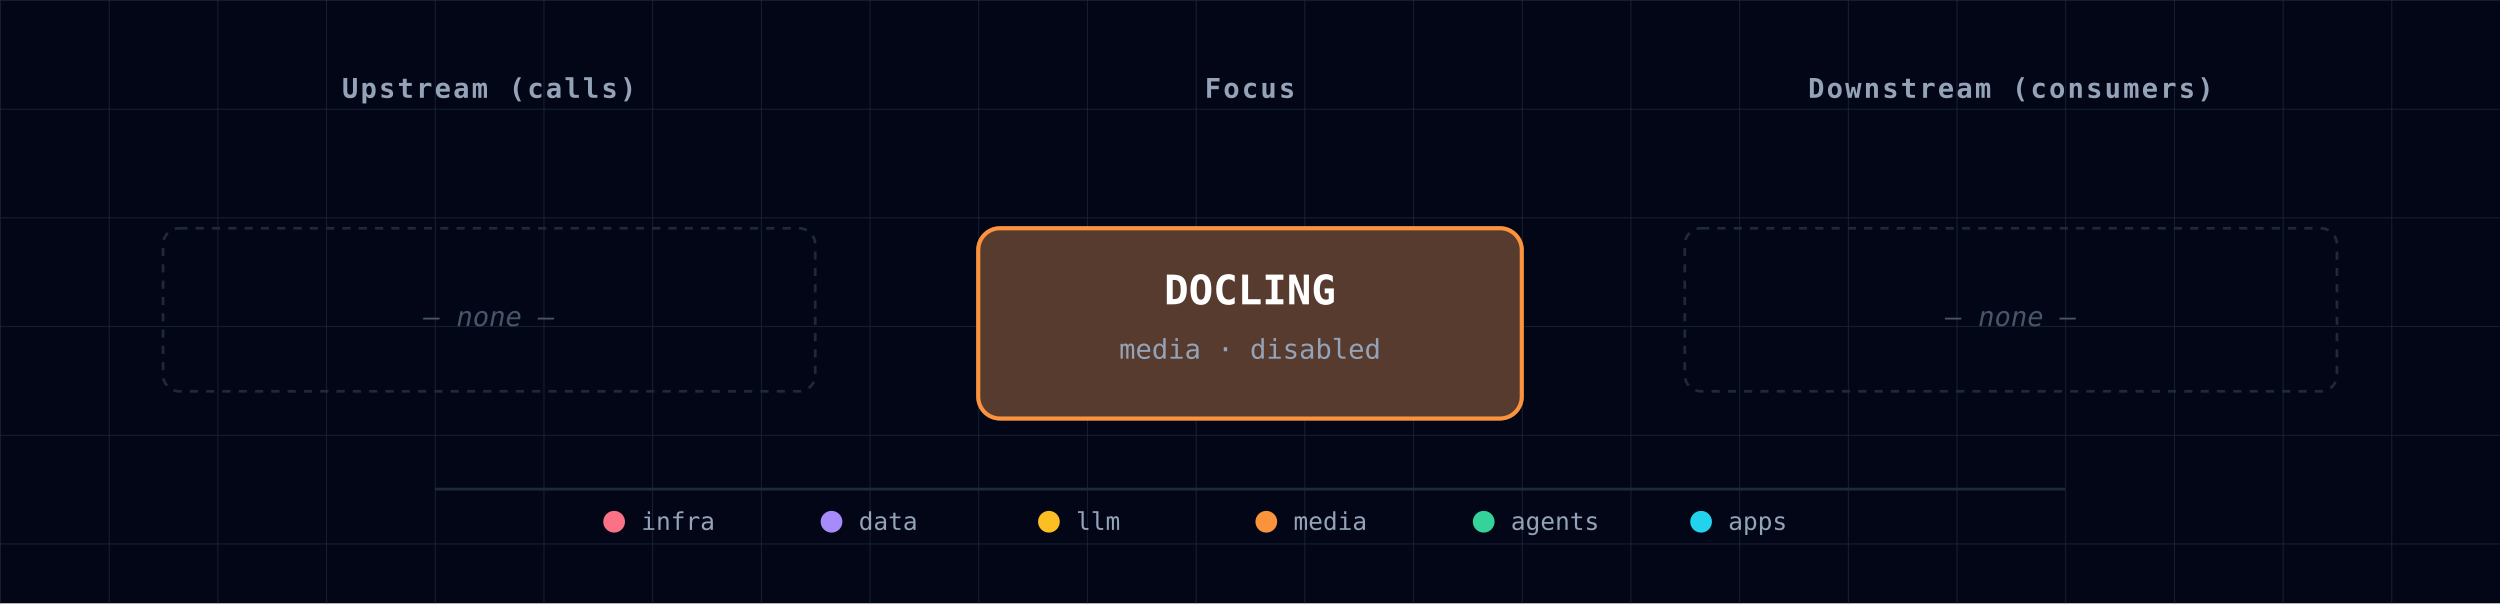
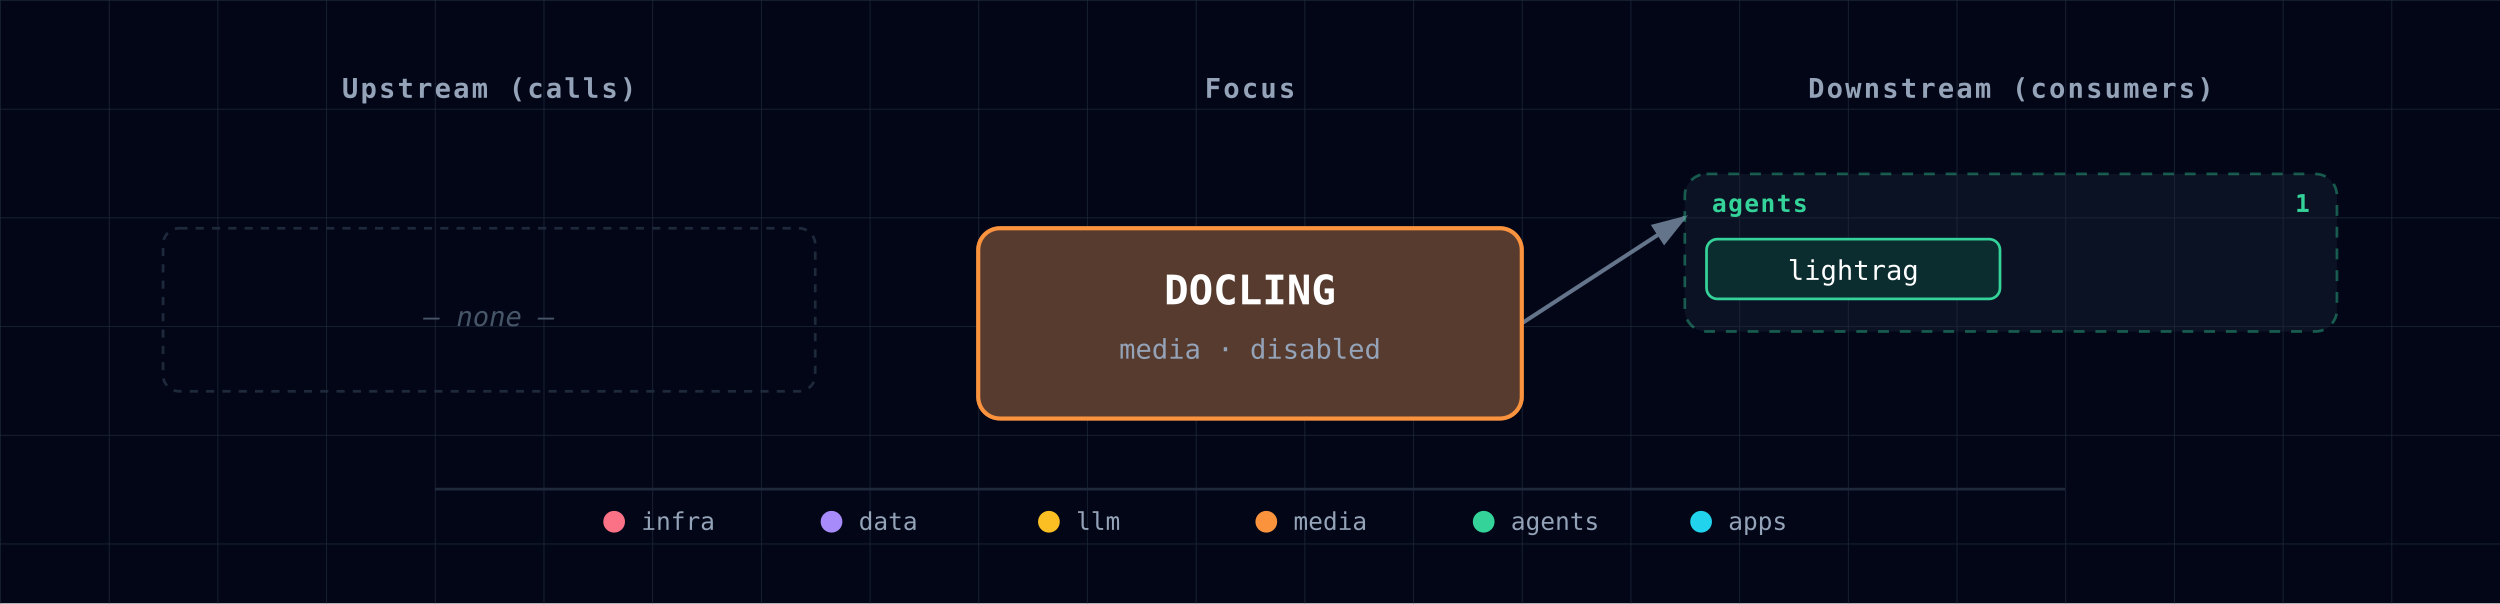
<svg xmlns="http://www.w3.org/2000/svg" viewBox="0 0 920 222" font-family="'JetBrains Mono', 'Fira Code', Menlo, Consolas, monospace">
  <defs>
    <pattern id="grid" width="40" height="40" patternUnits="userSpaceOnUse">
      <path d="M 40 0 L 0 0 0 40" fill="none" stroke="#1e293b" stroke-width="0.5" />
    </pattern>
    <marker id="arrowhead" markerWidth="9" markerHeight="6" refX="8" refY="3" orient="auto">
      <polygon points="0 0, 9 3, 0 6" fill="#64748b" />
    </marker>
    <filter id="focus-glow" x="-50%" y="-50%" width="200%" height="200%">
      <feGaussianBlur in="SourceAlpha" stdDeviation="6" />
      <feFlood flood-color="#fb923c" flood-opacity="0.6" />
      <feComposite in2="SourceAlpha" operator="in" />
      <feMerge>
        <feMergeNode />
        <feMergeNode in="SourceGraphic" />
      </feMerge>
    </filter>
  </defs>
  <rect width="920" height="222" fill="#020617" />
  <rect width="920" height="222" fill="url(#grid)" />
  <text x="180" y="36" fill="#94a3b8" font-size="10" font-weight="600" text-anchor="middle" letter-spacing="0.08em">Upstream (calls)</text>
  <text x="460" y="36" fill="#94a3b8" font-size="10" font-weight="600" text-anchor="middle" letter-spacing="0.08em">Focus</text>
  <text x="740" y="36" fill="#94a3b8" font-size="10" font-weight="600" text-anchor="middle" letter-spacing="0.08em">Downstream (consumers)</text>
+   <line x1="560" y1="119" x2="620" y2="80" stroke="#64748b" stroke-width="1.5" marker-end="url(#arrowhead)" />
  <g>
    <rect x="60" y="84" width="240" height="60" rx="6" fill="none" stroke="#1e293b" stroke-width="1" stroke-dasharray="3,3" />
    <text x="180" y="120" fill="#475569" font-size="10" font-style="italic" text-anchor="middle">— none —</text>
  </g>
  <g>
-     <rect x="620" y="84" width="240" height="60" rx="6" fill="none" stroke="#1e293b" stroke-width="1" stroke-dasharray="3,3" />
-     <text x="740" y="120" fill="#475569" font-size="10" font-style="italic" text-anchor="middle">— none —</text>
+     <g class="cluster">
+       <rect x="620" y="64" width="240" height="58" rx="8" fill="rgba(30,41,59,0.35)" stroke="#34d399" stroke-width="1" stroke-dasharray="4,4" stroke-opacity="0.4" />
+       <text x="630" y="78" fill="#34d399" font-size="9" font-weight="700" text-anchor="start" style="letter-spacing:0.06em;text-transform:uppercase;">agents</text>
+       <text x="850" y="78" fill="#34d399" font-size="9" font-weight="600" text-anchor="end">1</text>
+     </g>
+     <g>
+       <rect x="628" y="88" width="108" height="22" rx="4" fill="#0f172a" />
+       <rect x="628" y="88" width="108" height="22" rx="4" fill="rgba(6, 78, 59, 0.4)" stroke="#34d399" stroke-width="1" />
+       <text x="682" y="103" fill="white" font-size="10" text-anchor="middle">lightrag</text>
+     </g>
  </g>
  <g class="focus" filter="url(#focus-glow)">
    <rect x="360" y="84" width="200" height="70" rx="8" fill="#0f172a" />
    <rect x="360" y="84" width="200" height="70" rx="8" fill="rgba(251, 146, 60, 0.3)" stroke="#fb923c" stroke-width="1.5" />
    <text x="460" y="112" fill="white" font-size="15" font-weight="700" text-anchor="middle">DOCLING</text>
    <text x="460" y="132" fill="#94a3b8" font-size="10" text-anchor="middle">media · disabled</text>
  </g>
  <g class="legend">
    <line x1="160" y1="180" x2="760" y2="180" stroke="#1e293b" stroke-width="1" />
    <circle cx="226" cy="192" r="4" fill="#fb7185" />
    <text x="236" y="195" fill="#94a3b8" font-size="9" font-weight="400" text-anchor="start">infra</text>
    <circle cx="306" cy="192" r="4" fill="#a78bfa" />
    <text x="316" y="195" fill="#94a3b8" font-size="9" font-weight="400" text-anchor="start">data</text>
    <circle cx="386" cy="192" r="4" fill="#fbbf24" />
    <text x="396" y="195" fill="#94a3b8" font-size="9" font-weight="400" text-anchor="start">llm</text>
    <circle cx="466" cy="192" r="4" fill="#fb923c" />
    <text x="476" y="195" fill="#94a3b8" font-size="9" font-weight="400" text-anchor="start">media</text>
    <circle cx="546" cy="192" r="4" fill="#34d399" />
    <text x="556" y="195" fill="#94a3b8" font-size="9" font-weight="400" text-anchor="start">agents</text>
    <circle cx="626" cy="192" r="4" fill="#22d3ee" />
    <text x="636" y="195" fill="#94a3b8" font-size="9" font-weight="400" text-anchor="start">apps</text>
  </g>
</svg>
